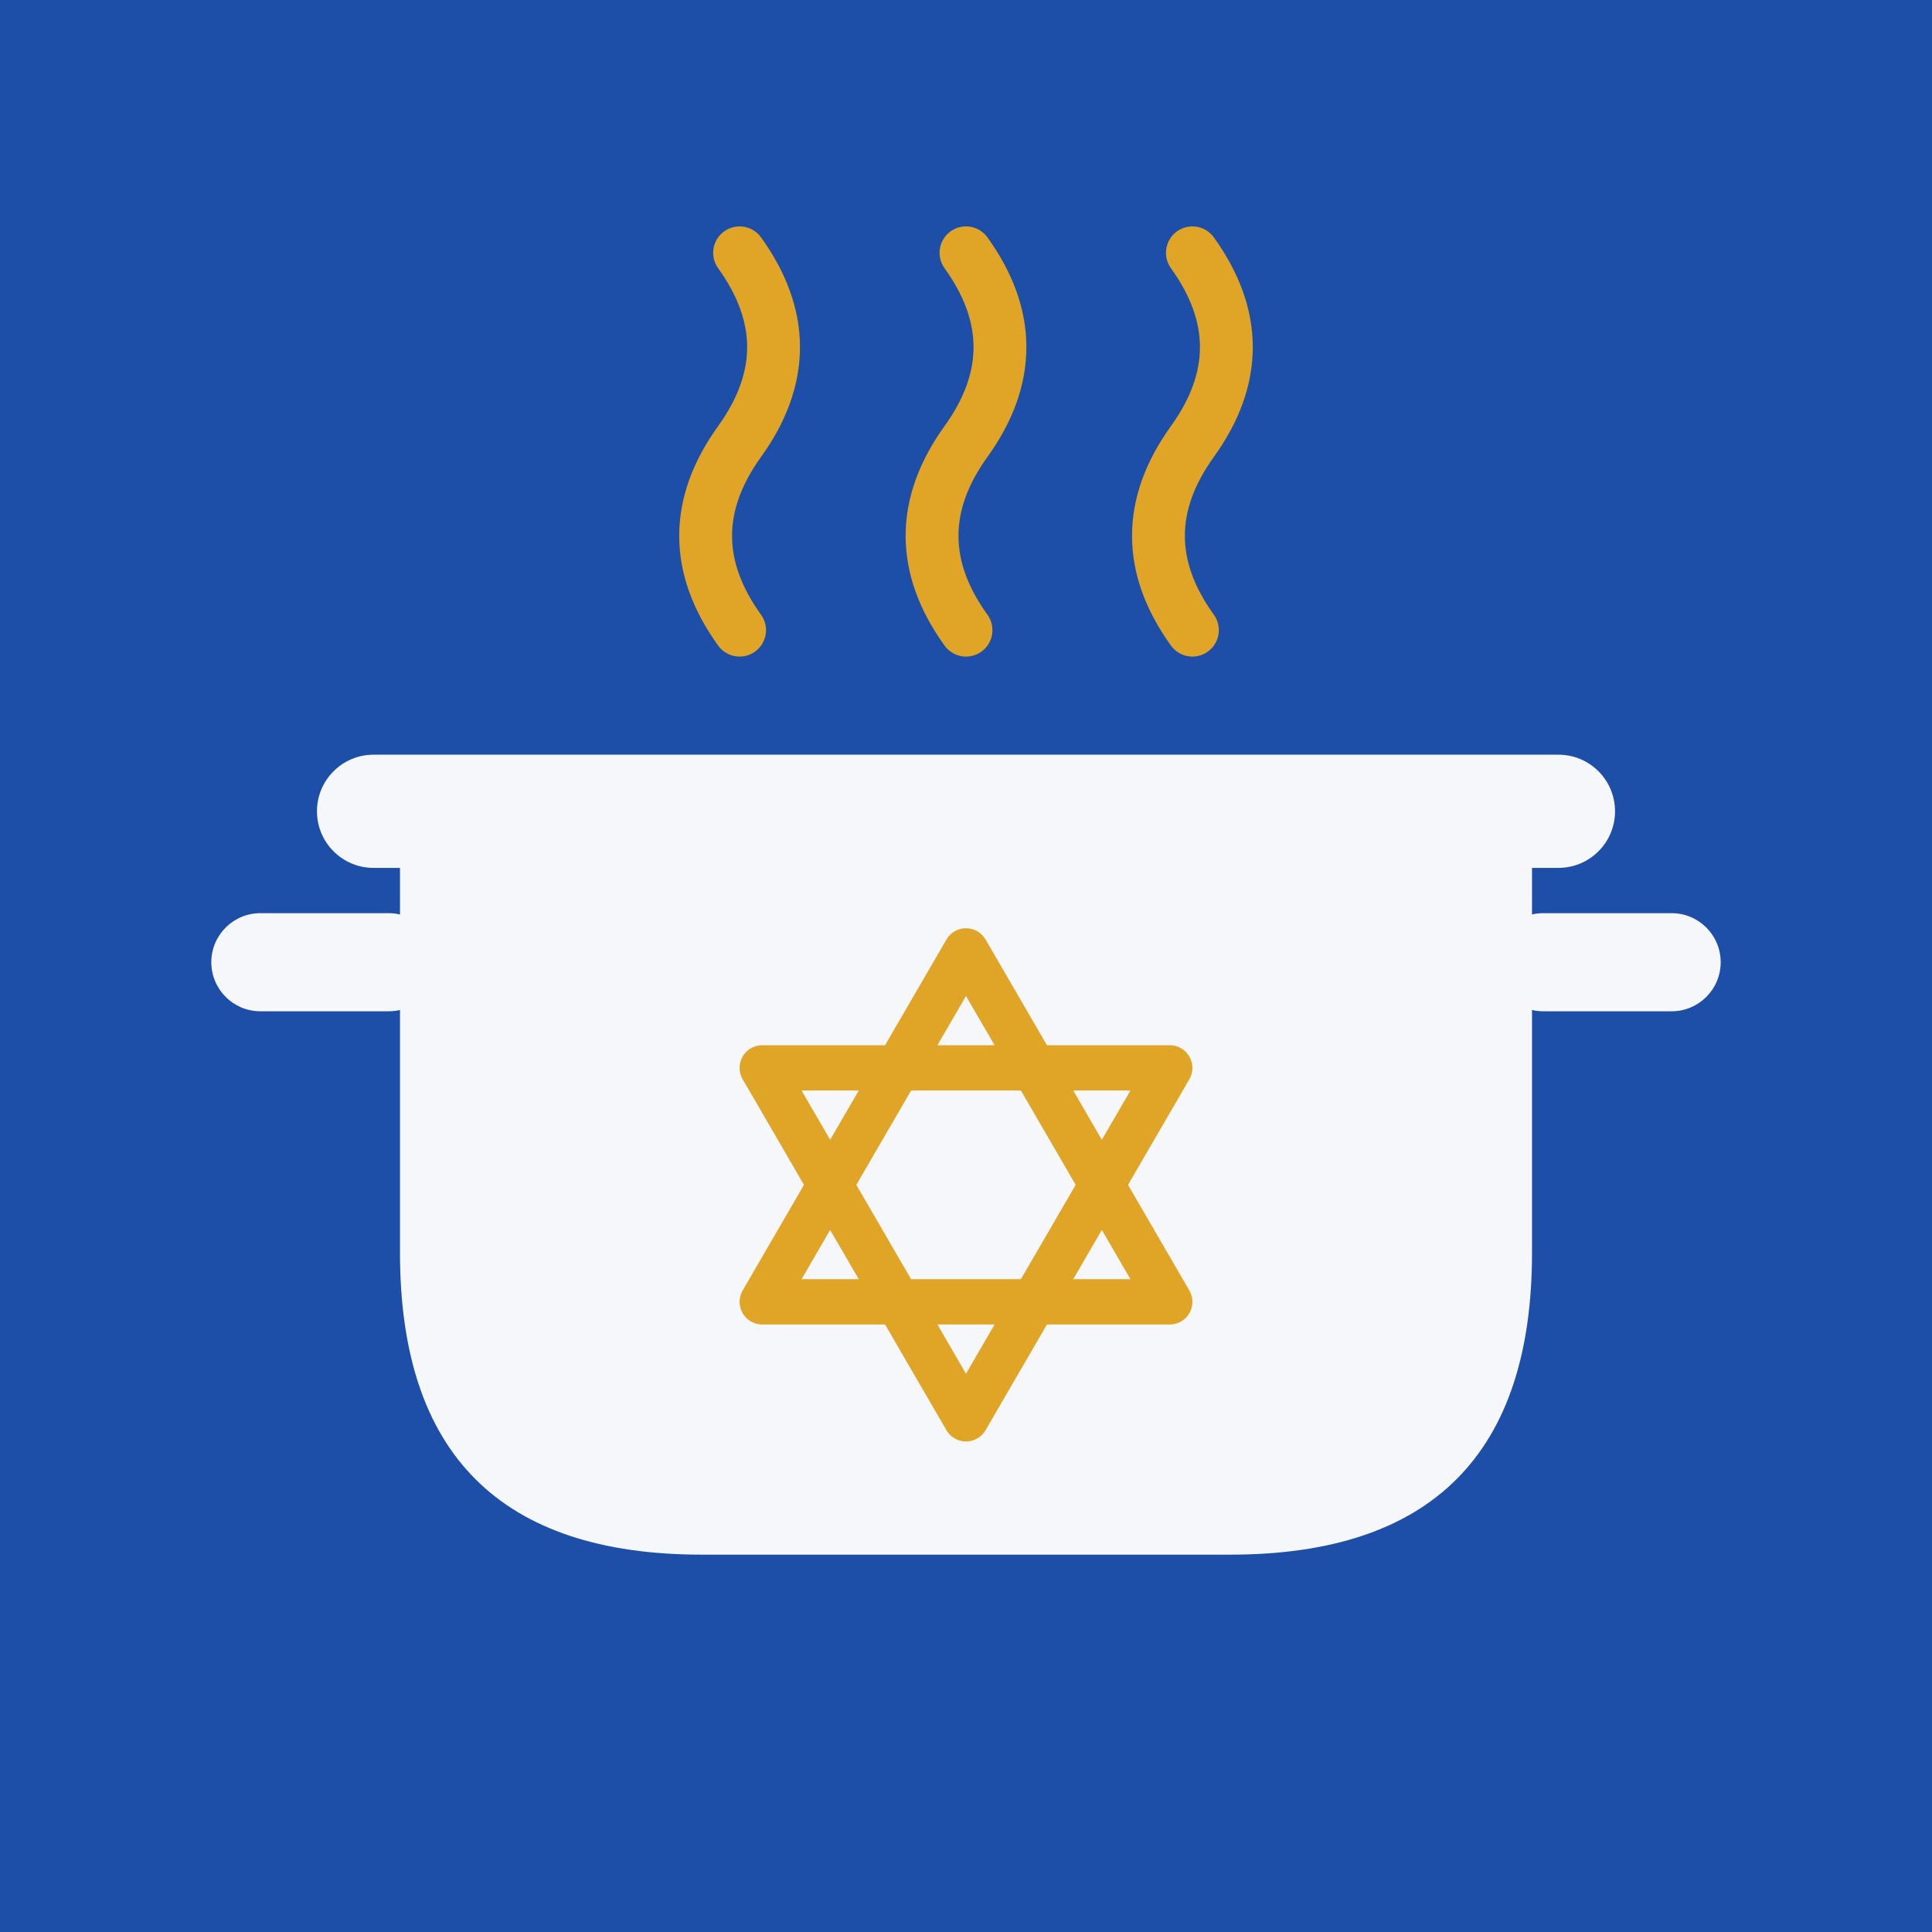
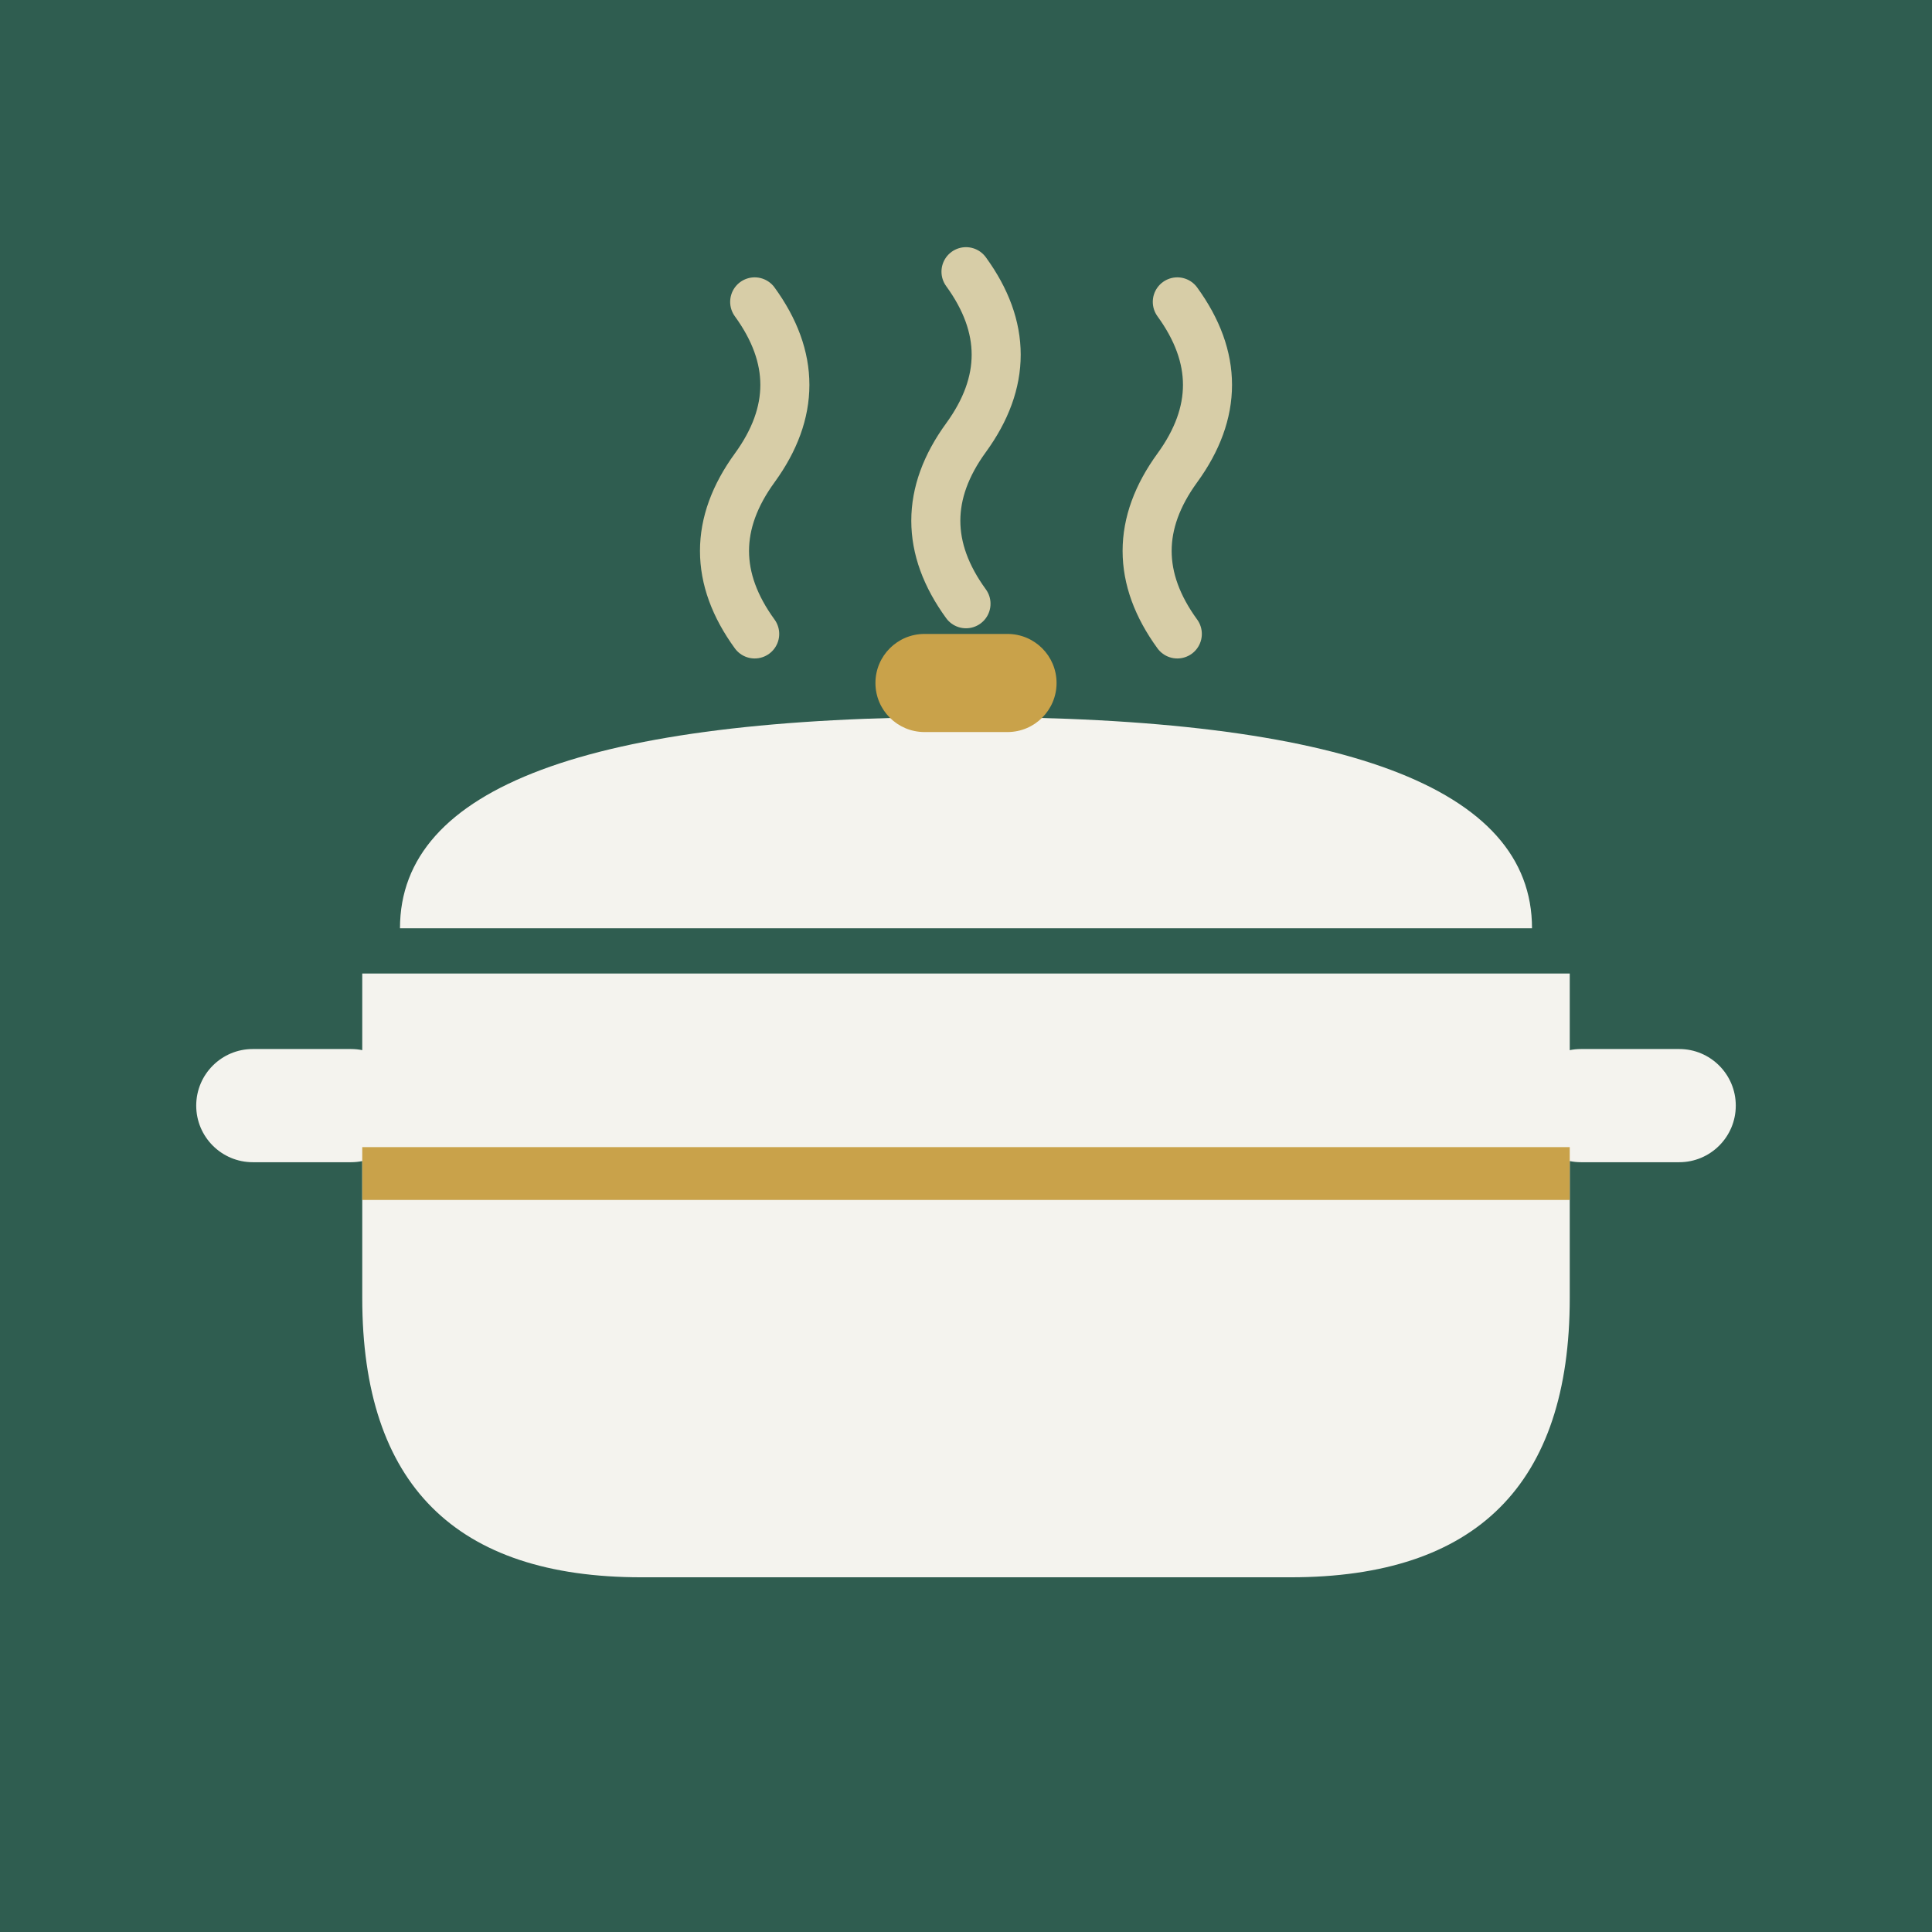
<svg xmlns="http://www.w3.org/2000/svg" viewBox="0 0 512 512">
-   <rect width="512" height="512" rx="0" fill="#1E4FA8" />
-   <g transform="translate(256 262)">
-     <path d="M-150 -40 H150 V70 Q150 150 70 150 H-70 Q-150 150 -150 70 Z" fill="#F5F7FB" />
-     <rect x="-172" y="-62" width="344" height="30" rx="15" fill="#F5F7FB" />
-     <rect x="-200" y="-20" width="60" height="26" rx="13" fill="#F5F7FB" />
-     <rect x="140" y="-20" width="60" height="26" rx="13" fill="#F5F7FB" />
-     <g transform="translate(0 52)" fill="none" stroke="#E0A526" stroke-width="12" stroke-linejoin="round">
-       <path d="M0 -62 L54 31 L-54 31 Z" />
-       <path d="M0 62 L54 -31 L-54 -31 Z" />
+   <rect width="512" height="512" fill="#2F5D50" />
+   <g transform="translate(256 286)">
+     <g fill="none" stroke="#E9D9B0" stroke-width="13" stroke-linecap="round" opacity=".9">
+       <path d="M-56 -118 q-16 -22 0 -44 q16 -22 0 -44" />
+       <path d="M0 -126 q-16 -22 0 -44 q16 -22 0 -44" />
+       <path d="M56 -118 q-16 -22 0 -44 q16 -22 0 -44" />
    </g>
-     <g fill="none" stroke="#E0A526" stroke-width="14" stroke-linecap="round">
-       <path d="M-60 -95 q-18 -25 0 -50 q18 -25 0 -50" />
-       <path d="M0 -95 q-18 -25 0 -50 q18 -25 0 -50" />
-       <path d="M60 -95 q-18 -25 0 -50 q18 -25 0 -50" />
-     </g>
+     <path d="M-150 -40 Q-150 -96 0 -96 Q150 -96 150 -40 Z" fill="#F4F3EE" />
+     <rect x="-24" y="-118" width="48" height="26" rx="13" fill="#C9A24A" />
+     <path d="M-160 -28 H160 V58 Q160 132 86 132 H-86 Q-160 132 -160 58 Z" fill="#F4F3EE" />
+     <rect x="-204" y="-8" width="56" height="30" rx="15" fill="#F4F3EE" />
+     <rect x="148" y="-8" width="56" height="30" rx="15" fill="#F4F3EE" />
+     <rect x="-160" y="18" width="320" height="14" fill="#C9A24A" />
  </g>
</svg>
